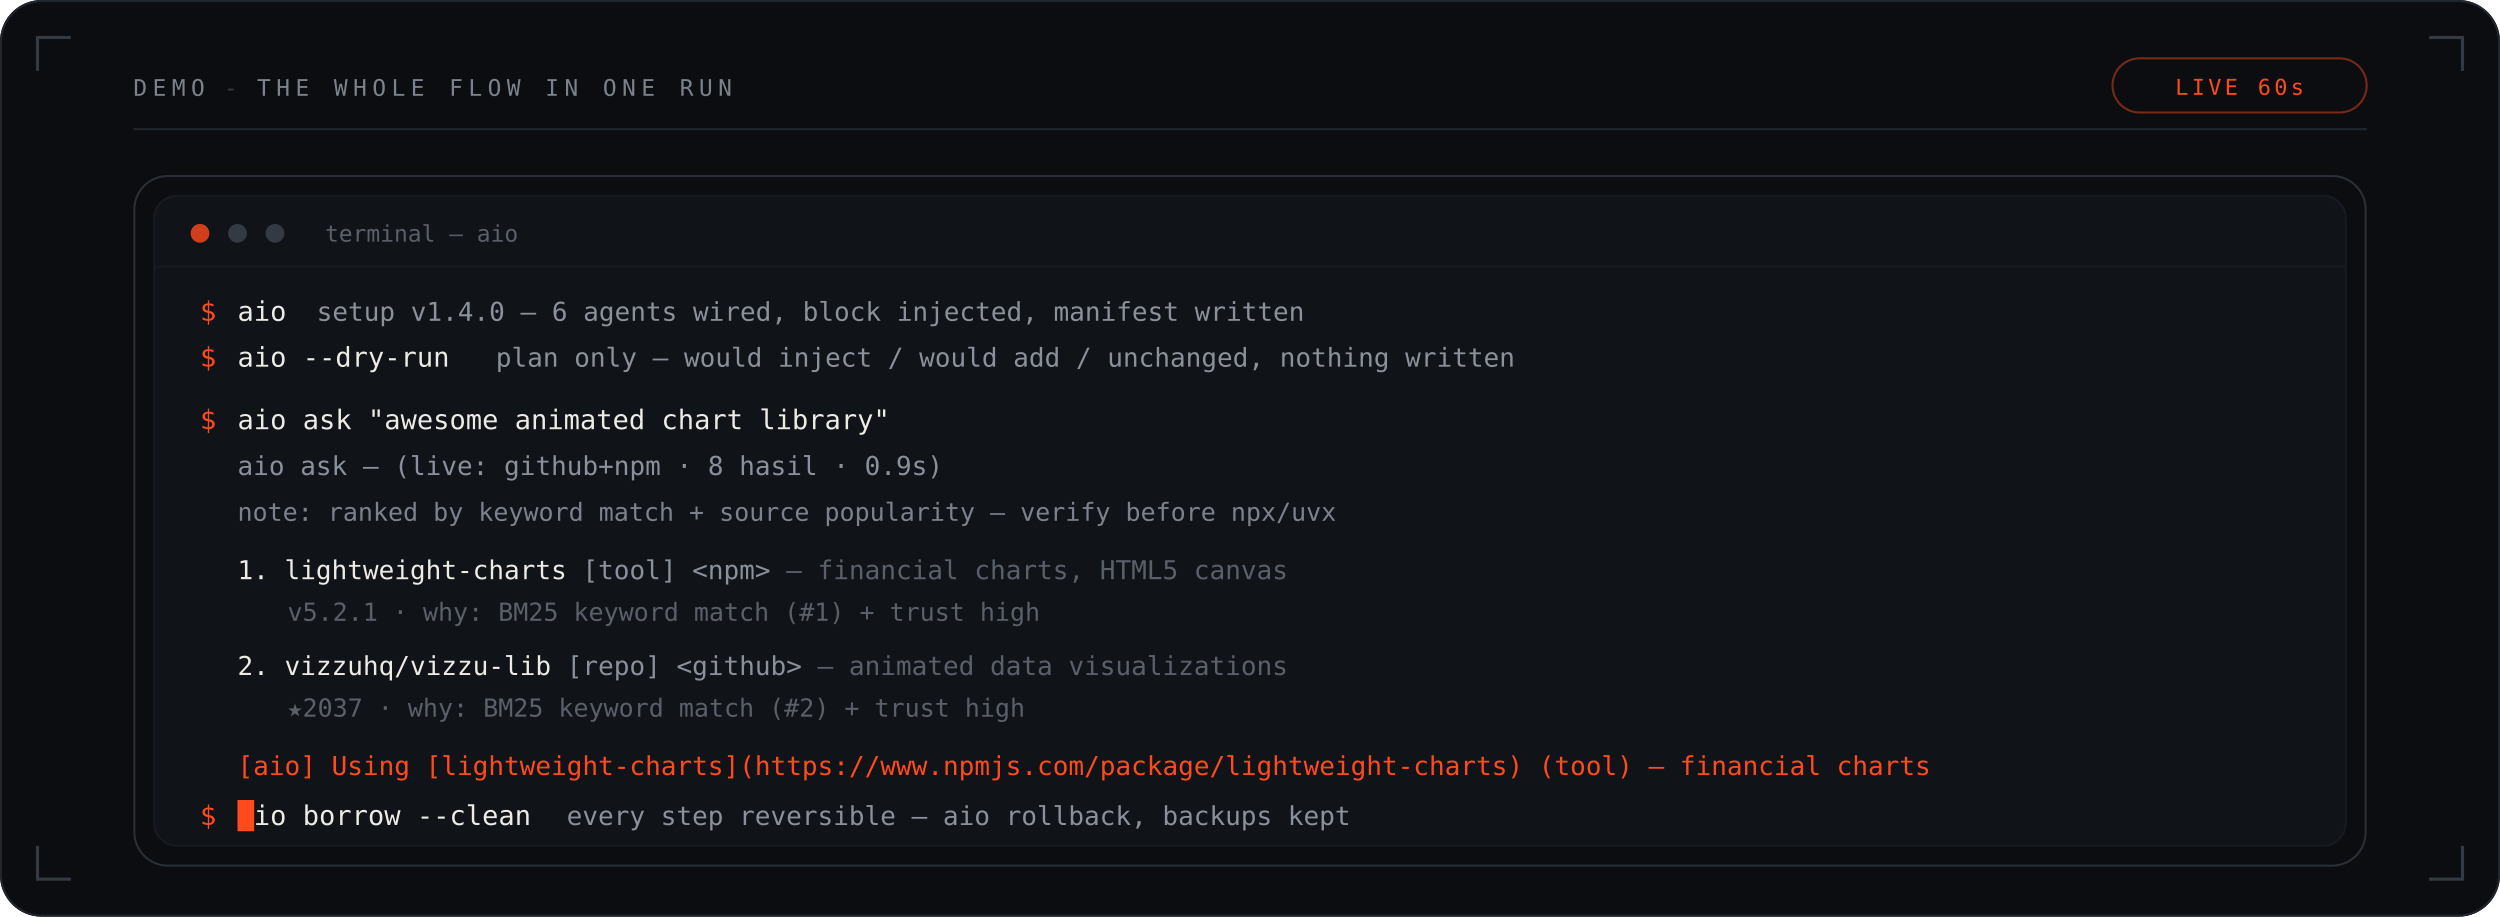
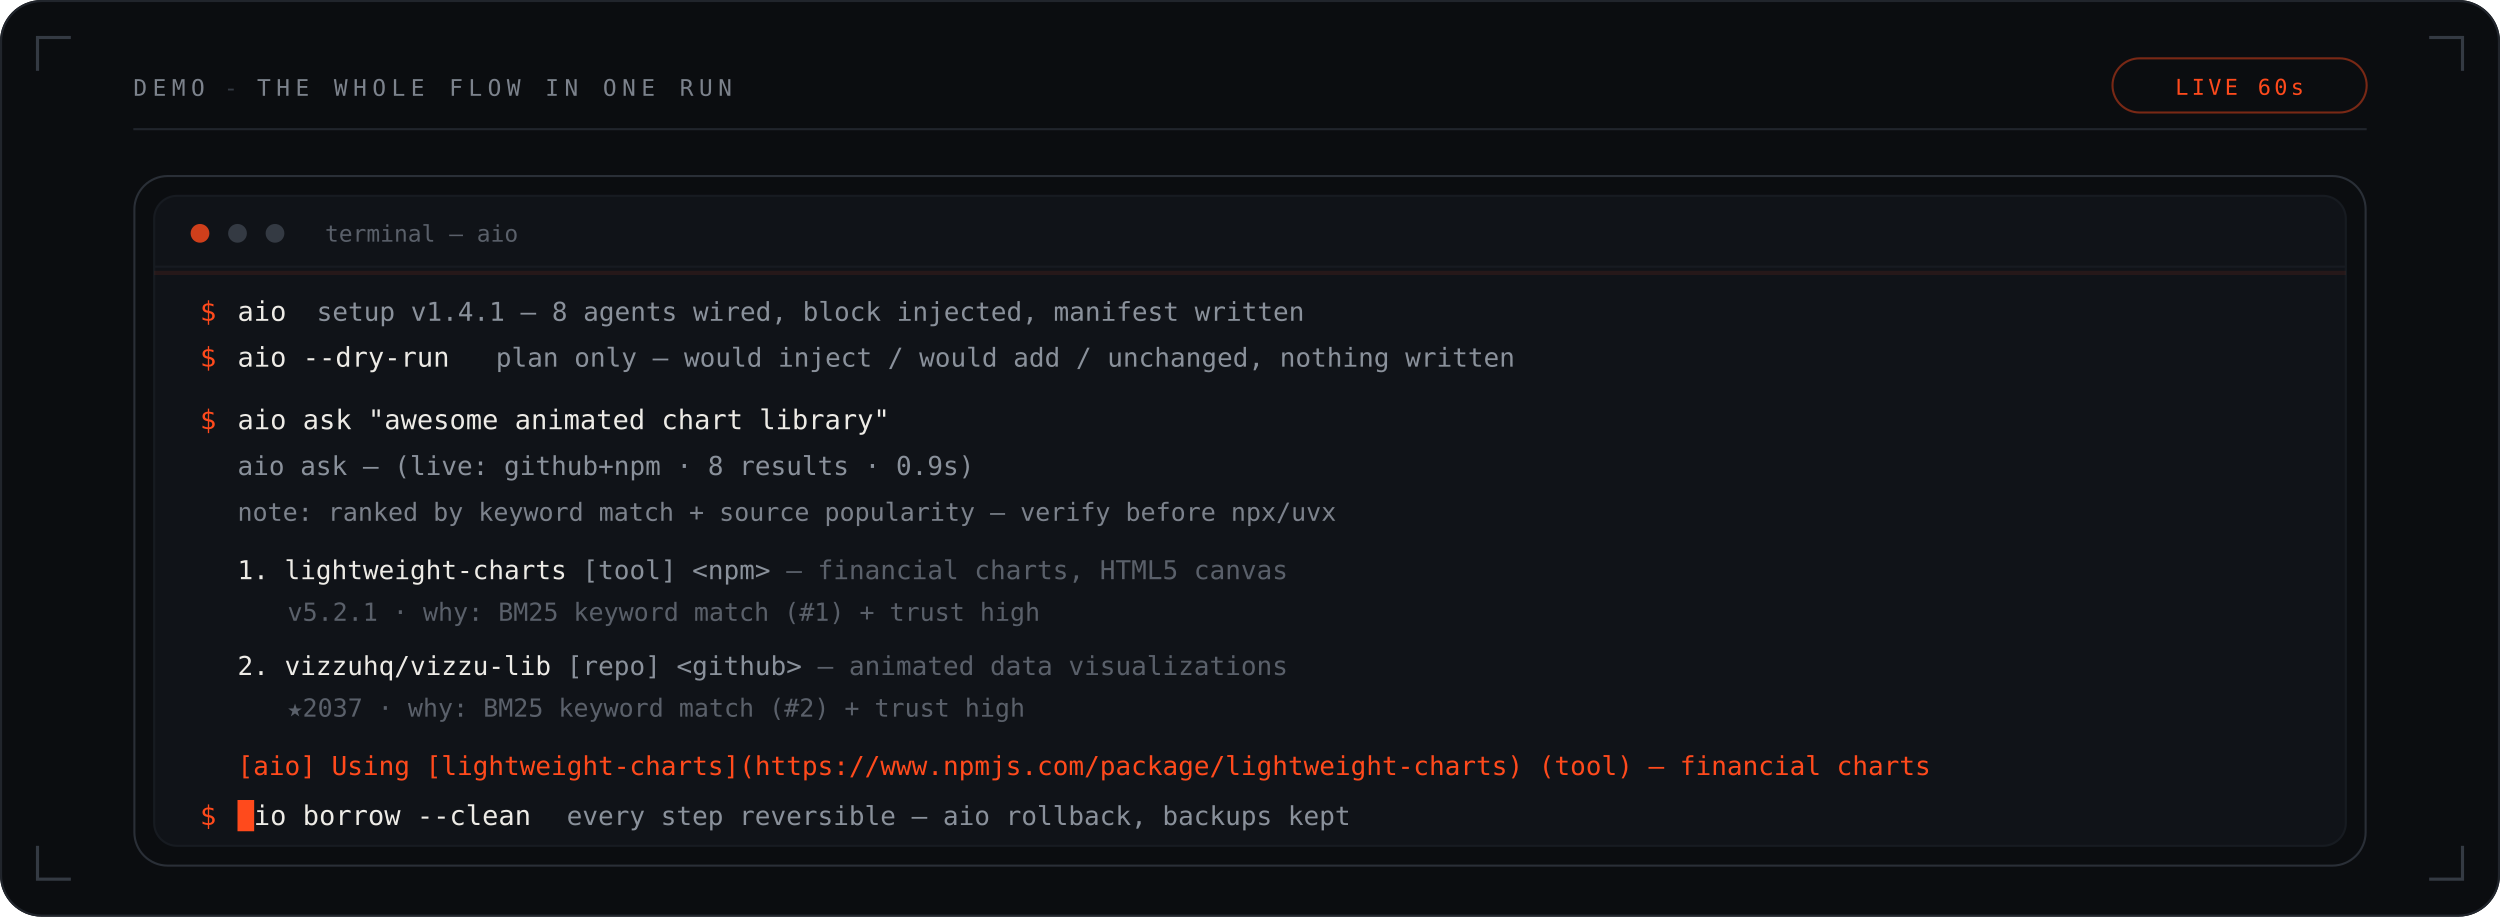
<svg xmlns="http://www.w3.org/2000/svg" viewBox="0 0 1200 440" role="img" aria-label="60-second terminal demo: aio setup wires every agent, aio ask searches github npm and crates live, results ranked with a verify note, reply opens with the disclosure line">
  <defs>
    <style>
      .sans{font-family:ui-sans-serif,system-ui,"Segoe UI",sans-serif}
      .mono{font-family:ui-monospace,"Cascadia Mono","SF Mono",Consolas,monospace}
      .eyebrow{font-size:11px;letter-spacing:2.6px;fill:#7C828C}
      .bezel{fill:none;stroke:#2A2F37;stroke-width:1}
      .core{fill:#101318;stroke:#171B21;stroke-width:1}
      @keyframes fadeIn{from{opacity:0}to{opacity:1}}
      @keyframes rise{from{opacity:0;transform:translateY(14px)}to{opacity:1;transform:none}}
      @keyframes caret{0%,45%{opacity:1}50%,95%{opacity:0}100%{opacity:1}}
      .fd{animation:fadeIn .8s cubic-bezier(.32,.72,0,1) both}
      .rv{transform-box:fill-box;transform-origin:0 50%;animation:rise .8s cubic-bezier(.32,.72,0,1) both}
      .ln{animation:fadeIn .45s cubic-bezier(.32,.72,0,1) both}
      .caret{animation:caret 1.1s steps(1,end) infinite}
      @media (prefers-reduced-motion:reduce){.fd,.rv,.ln{animation:none}.caret{animation:none;opacity:1}}
    </style>
  </defs>
  <rect width="1200" height="440" rx="20" fill="#0B0D10" />
  <rect x="0.5" y="0.5" width="1199" height="439" rx="19.5" fill="none" stroke="#21252C" />
  <g stroke="#343A43" stroke-width="1.5" fill="none" class="fd" style="animation-delay:1s">
    <path d="M18 34 V18 H34" />
    <path d="M1166 18 H1182 V34" />
    <path d="M1182 406 V422 H1166" />
    <path d="M34 422 H18 V406" />
  </g>
  <text x="64" y="46" class="mono eyebrow">DEMO <tspan fill="#343A43">-</tspan> THE WHOLE FLOW IN ONE RUN</text>
  <g class="fd" style="animation-delay:.6s">
    <rect x="1014" y="28" width="122" height="26" rx="13" fill="none" stroke="#FF4A1C" stroke-opacity="0.45">
      <animate attributeName="stroke-opacity" values="0.45;0.15;0.45" dur="3.2s" repeatCount="indefinite" />
    </rect>
    <text x="1075" y="45.5" text-anchor="middle" class="mono" font-size="10.5" letter-spacing="1.6" fill="#FF4A1C">LIVE 60s</text>
  </g>
  <line x1="64" y1="62" x2="1136" y2="62" stroke="#21252C" class="fd" style="animation-delay:.15s" />
  <g class="rv" style="animation-delay:.3s">
    <rect x="64.5" y="84.5" width="1071" height="331" rx="16" class="bezel" />
    <rect x="74" y="94" width="1052" height="312" rx="11" class="core" />
-     <circle cx="96" cy="112" r="4.5" fill="#FF4A1C" opacity=".8" />
+     <circle cx="96" cy="112" r="4.5" fill="#FF4A1C" opacity=".8">
+       <animate attributeName="opacity" values="0.8;0.3;0.8" dur="2.4s" repeatCount="indefinite" />
+     </circle>
    <circle cx="114" cy="112" r="4.5" fill="#343A43" />
    <circle cx="132" cy="112" r="4.5" fill="#343A43" />
    <text x="156" y="116" class="mono" font-size="11" fill="#5A606A">terminal — aio</text>
    <line x1="74" y1="128" x2="1126" y2="128" stroke="#171B21" />
    <g class="ln" style="animation-delay:.7s">
      <text x="96" y="154" class="mono" font-size="13" fill="#FF4A1C">$</text>
      <text x="114" y="154" class="mono" font-size="13" fill="#EDEBE6">aio</text>
-       <text x="152" y="154" class="mono" font-size="12.5" fill="#8A919B">setup v1.4.0 — 6 agents wired, block injected, manifest written</text>
+       <text x="152" y="154" class="mono" font-size="12.5" fill="#8A919B">setup v1.4.1 — 8 agents wired, block injected, manifest written</text>
    </g>
    <g class="ln" style="animation-delay:1.15s">
      <text x="96" y="176" class="mono" font-size="13" fill="#FF4A1C">$</text>
      <text x="114" y="176" class="mono" font-size="13" fill="#EDEBE6">aio --dry-run</text>
      <text x="238" y="176" class="mono" font-size="12.5" fill="#8A919B">plan only — would inject / would add / unchanged, nothing written</text>
    </g>
    <g class="ln" style="animation-delay:1.7s">
      <text x="96" y="206" class="mono" font-size="13" fill="#FF4A1C">$</text>
      <text x="114" y="206" class="mono" font-size="13" fill="#EDEBE6">aio ask "awesome animated chart library"</text>
    </g>
    <g class="ln" style="animation-delay:2.15s">
-       <text x="114" y="228" class="mono" font-size="12.5" fill="#8A919B">aio ask — (live: github+npm · 8 hasil · 0.9s)</text>
+       <text x="114" y="228" class="mono" font-size="12.5" fill="#8A919B">aio ask — (live: github+npm · 8 results · 0.9s)</text>
    </g>
    <g class="ln" style="animation-delay:2.5s">
      <text x="114" y="250" class="mono" font-size="12" fill="#7C828C">note: ranked by keyword match + source popularity — verify before npx/uvx</text>
    </g>
    <g class="ln" style="animation-delay:2.9s">
      <text x="114" y="278" class="mono" font-size="12.5" fill="#EDEBE6">1. lightweight-charts <tspan fill="#8A919B">[tool] &lt;npm&gt;</tspan>
        <tspan fill="#5A606A">— financial charts, HTML5 canvas</tspan>
      </text>
      <text x="138" y="298" class="mono" font-size="12" fill="#5A606A">v5.2.1 · why: BM25 keyword match (#1) + trust high</text>
    </g>
    <g class="ln" style="animation-delay:3.3s">
      <text x="114" y="324" class="mono" font-size="12.5" fill="#EDEBE6">2. vizzuhq/vizzu-lib <tspan fill="#8A919B">[repo] &lt;github&gt;</tspan>
        <tspan fill="#5A606A">— animated data visualizations</tspan>
      </text>
      <text x="138" y="344" class="mono" font-size="12" fill="#5A606A">★2037 · why: BM25 keyword match (#2) + trust high</text>
    </g>
    <g class="ln" style="animation-delay:3.8s">
      <text x="114" y="372" class="mono" font-size="12.5" fill="#FF4A1C">[aio] Using [lightweight-charts](https://www.npmjs.com/package/lightweight-charts) (tool) — financial charts</text>
    </g>
    <g class="ln" style="animation-delay:4.3s">
      <text x="96" y="396" class="mono" font-size="13" fill="#FF4A1C">$</text>
      <text x="114" y="396" class="mono" font-size="13" fill="#EDEBE6">aio borrow --clean</text>
      <text x="272" y="396" class="mono" font-size="12.5" fill="#8A919B">every step reversible — aio rollback, backups kept</text>
      <rect x="0" y="0" width="8" height="15" fill="#FF4A1C" class="caret" transform="translate(114 384)" />
    </g>
+     <rect x="74" y="130" width="1052" height="2" fill="#FF4A1C" opacity="0.09">
+       <animate attributeName="y" values="130;404;130" dur="7s" begin="1.5s" repeatCount="indefinite" calcMode="spline" keyTimes="0;0.5;1" keySplines="0.45 0 0.55 1;0.45 0 0.55 1" />
+       <animate attributeName="opacity" values="0;0.09;0.09;0" keyTimes="0;0.06;0.94;1" dur="7s" begin="1.5s" repeatCount="indefinite" />
+     </rect>
  </g>
</svg>
